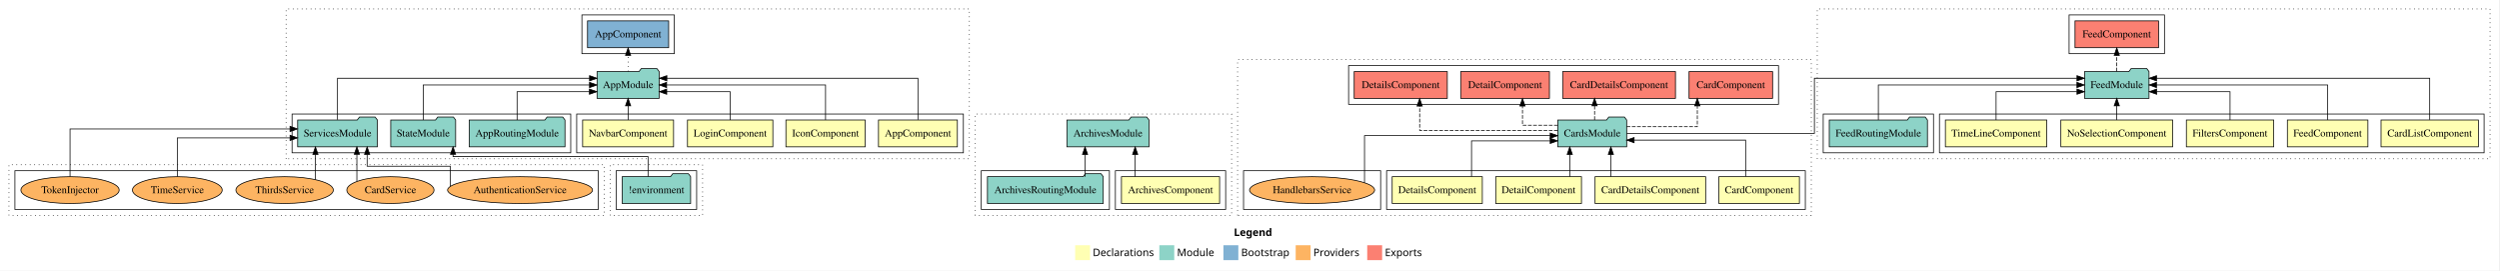
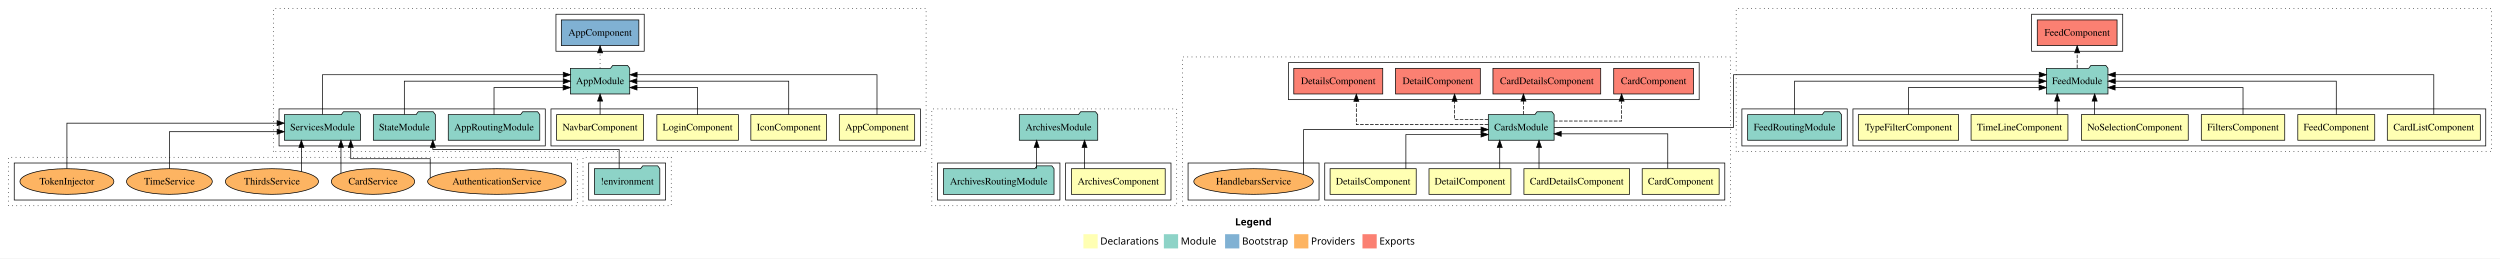
- <svg xmlns="http://www.w3.org/2000/svg" width="3354pt" height="363pt" viewBox="0.00 0.00 3354.00 363.00">
+ <svg xmlns="http://www.w3.org/2000/svg" width="3512pt" height="363pt" viewBox="0.00 0.00 3512.00 363.00">
  <g id="graph0" class="graph" transform="scale(1 1) rotate(0) translate(4 359)">
-     <polygon fill="#ffffff" stroke="transparent" points="-4,4 -4,-359 3350,-359 3350,4 -4,4" />
-     <text text-anchor="start" x="1652.009" y="-42.4" font-family="sans-serif" font-weight="bold" font-size="14.00" fill="#000000">Legend</text>
-     <polygon fill="#ffffb3" stroke="transparent" points="1439,-10 1439,-30 1459,-30 1459,-10 1439,-10" />
-     <text text-anchor="start" x="1462.629" y="-15.4" font-family="sans-serif" font-size="14.00" fill="#000000">  Declarations</text>
-     <polygon fill="#8dd3c7" stroke="transparent" points="1552,-10 1552,-30 1572,-30 1572,-10 1552,-10" />
-     <text text-anchor="start" x="1575.725" y="-15.4" font-family="sans-serif" font-size="14.00" fill="#000000">  Module</text>
-     <polygon fill="#80b1d3" stroke="transparent" points="1638,-10 1638,-30 1658,-30 1658,-10 1638,-10" />
-     <text text-anchor="start" x="1661.781" y="-15.4" font-family="sans-serif" font-size="14.00" fill="#000000">  Bootstrap</text>
-     <polygon fill="#fdb462" stroke="transparent" points="1735,-10 1735,-30 1755,-30 1755,-10 1735,-10" />
-     <text text-anchor="start" x="1758.673" y="-15.4" font-family="sans-serif" font-size="14.00" fill="#000000">  Providers</text>
-     <polygon fill="#fb8072" stroke="transparent" points="1831,-10 1831,-30 1851,-30 1851,-10 1831,-10" />
-     <text text-anchor="start" x="1854.726" y="-15.4" font-family="sans-serif" font-size="14.00" fill="#000000">  Exports</text>
+     <polygon fill="#ffffff" stroke="transparent" points="-4,4 -4,-359 3508,-359 3508,4 -4,4" />
+     <text text-anchor="start" x="1731.009" y="-42.4" font-family="sans-serif" font-weight="bold" font-size="14.00" fill="#000000">Legend</text>
+     <polygon fill="#ffffb3" stroke="transparent" points="1518,-10 1518,-30 1538,-30 1538,-10 1518,-10" />
+     <text text-anchor="start" x="1541.629" y="-15.4" font-family="sans-serif" font-size="14.00" fill="#000000">  Declarations</text>
+     <polygon fill="#8dd3c7" stroke="transparent" points="1631,-10 1631,-30 1651,-30 1651,-10 1631,-10" />
+     <text text-anchor="start" x="1654.725" y="-15.4" font-family="sans-serif" font-size="14.00" fill="#000000">  Module</text>
+     <polygon fill="#80b1d3" stroke="transparent" points="1717,-10 1717,-30 1737,-30 1737,-10 1717,-10" />
+     <text text-anchor="start" x="1740.781" y="-15.4" font-family="sans-serif" font-size="14.00" fill="#000000">  Bootstrap</text>
+     <polygon fill="#fdb462" stroke="transparent" points="1814,-10 1814,-30 1834,-30 1834,-10 1814,-10" />
+     <text text-anchor="start" x="1837.673" y="-15.4" font-family="sans-serif" font-size="14.00" fill="#000000">  Providers</text>
+     <polygon fill="#fb8072" stroke="transparent" points="1910,-10 1910,-30 1930,-30 1930,-10 1910,-10" />
+     <text text-anchor="start" x="1933.726" y="-15.4" font-family="sans-serif" font-size="14.00" fill="#000000">  Exports</text>
    <g id="clust1" class="cluster">
      <polygon fill="none" stroke="#000000" stroke-dasharray="1,5" points="380,-146 380,-347 1297,-347 1297,-146 380,-146" />
    </g>
    <g id="clust2" class="cluster">
      <polygon fill="none" stroke="#000000" points="770,-154 770,-206 1289,-206 1289,-154 770,-154" />
    </g>
    <g id="clust7" class="cluster">
      <polygon fill="none" stroke="#000000" points="388,-154 388,-206 762,-206 762,-154 388,-154" />
    </g>
    <g id="clust9" class="cluster">
      <polygon fill="none" stroke="#000000" points="777,-287 777,-339 901,-339 901,-287 777,-287" />
    </g>
    <g id="clust17" class="cluster">
      <polygon fill="none" stroke="#000000" stroke-dasharray="1,5" points="1305,-70 1305,-206 1649,-206 1649,-70 1305,-70" />
    </g>
    <g id="clust18" class="cluster">
      <polygon fill="none" stroke="#000000" points="1493,-78 1493,-130 1641,-130 1641,-78 1493,-78" />
    </g>
    <g id="clust20" class="cluster">
      <polygon fill="none" stroke="#000000" points="1313,-78 1313,-130 1485,-130 1485,-78 1313,-78" />
    </g>
    <g id="clust30" class="cluster">
      <polygon fill="none" stroke="#000000" stroke-dasharray="1,5" points="1657,-70 1657,-279 2427,-279 2427,-70 1657,-70" />
    </g>
    <g id="clust31" class="cluster">
      <polygon fill="none" stroke="#000000" points="1857,-78 1857,-130 2419,-130 2419,-78 1857,-78" />
    </g>
    <g id="clust37" class="cluster">
      <polygon fill="none" stroke="#000000" points="1806,-219 1806,-271 2383,-271 2383,-219 1806,-219" />
    </g>
    <g id="clust39" class="cluster">
      <polygon fill="none" stroke="#000000" points="1665,-78 1665,-130 1849,-130 1849,-78 1665,-78" />
    </g>
    <g id="clust40" class="cluster">
-       <polygon fill="none" stroke="#000000" stroke-dasharray="1,5" points="2435,-146 2435,-347 3338,-347 3338,-146 2435,-146" />
+       <polygon fill="none" stroke="#000000" stroke-dasharray="1,5" points="2435,-146 2435,-347 3496,-347 3496,-146 2435,-146" />
    </g>
    <g id="clust41" class="cluster">
-       <polygon fill="none" stroke="#000000" points="2599,-154 2599,-206 3330,-206 3330,-154 2599,-154" />
-     </g>
-     <g id="clust47" class="cluster">
+       <polygon fill="none" stroke="#000000" points="2599,-154 2599,-206 3488,-206 3488,-154 2599,-154" />
+     </g>
+     <g id="clust48" class="cluster">
      <polygon fill="none" stroke="#000000" points="2443,-154 2443,-206 2591,-206 2591,-154 2443,-154" />
    </g>
-     <g id="clust48" class="cluster">
-       <polygon fill="none" stroke="#000000" points="2773,-287 2773,-339 2901,-339 2901,-287 2773,-287" />
-     </g>
-     <g id="clust57" class="cluster">
+     <g id="clust49" class="cluster">
+       <polygon fill="none" stroke="#000000" points="2850,-287 2850,-339 2978,-339 2978,-287 2850,-287" />
+     </g>
+     <g id="clust58" class="cluster">
      <polygon fill="none" stroke="#000000" stroke-dasharray="1,5" points="8,-70 8,-138 807,-138 807,-70 8,-70" />
    </g>
-     <g id="clust62" class="cluster">
+     <g id="clust63" class="cluster">
      <polygon fill="none" stroke="#000000" points="16,-78 16,-130 799,-130 799,-78 16,-78" />
    </g>
-     <g id="clust63" class="cluster">
+     <g id="clust64" class="cluster">
      <polygon fill="none" stroke="#000000" stroke-dasharray="1,5" points="815,-70 815,-138 939,-138 939,-70 815,-70" />
    </g>
-     <g id="clust65" class="cluster">
+     <g id="clust66" class="cluster">
      <polygon fill="none" stroke="#000000" points="823,-78 823,-130 931,-130 931,-78 823,-78" />
    </g>
    <g id="node1" class="node">
      <polygon fill="#ffffb3" stroke="#000000" points="1280.94,-198 1175.06,-198 1175.06,-162 1280.94,-162 1280.94,-198" />
      <text text-anchor="middle" x="1228" y="-175.8" font-family="Times,serif" font-size="14.00" fill="#000000">AppComponent</text>
    </g>
    <g id="node5" class="node">
      <polygon fill="#8dd3c7" stroke="#000000" points="880.657,-263 877.657,-267 856.657,-267 853.657,-263 797.343,-263 797.343,-227 880.657,-227 880.657,-263" />
      <text text-anchor="middle" x="839" y="-240.8" font-family="Times,serif" font-size="14.00" fill="#000000">AppModule</text>
    </g>
    <g id="edge1" class="edge">
      <path fill="none" stroke="#000000" d="M1228,-198.292C1228,-220.206 1228,-254 1228,-254 1228,-254 890.999,-254 890.999,-254" />
      <polygon fill="#000000" stroke="#000000" points="890.999,-250.5 880.999,-254 890.999,-257.5 890.999,-250.5" />
    </g>
    <g id="node2" class="node">
      <polygon fill="#ffffb3" stroke="#000000" points="1157.208,-198 1050.792,-198 1050.792,-162 1157.208,-162 1157.208,-198" />
      <text text-anchor="middle" x="1104" y="-175.8" font-family="Times,serif" font-size="14.00" fill="#000000">IconComponent</text>
    </g>
    <g id="edge2" class="edge">
      <path fill="none" stroke="#000000" d="M1104,-198.106C1104,-217.339 1104,-245 1104,-245 1104,-245 890.698,-245 890.698,-245" />
      <polygon fill="#000000" stroke="#000000" points="890.698,-241.5 880.698,-245 890.698,-248.5 890.698,-241.5" />
    </g>
    <g id="node3" class="node">
      <polygon fill="#ffffb3" stroke="#000000" points="1033.276,-198 918.724,-198 918.724,-162 1033.276,-162 1033.276,-198" />
      <text text-anchor="middle" x="976" y="-175.8" font-family="Times,serif" font-size="14.00" fill="#000000">LoginComponent</text>
    </g>
    <g id="edge3" class="edge">
      <path fill="none" stroke="#000000" d="M976,-198.027C976,-214.398 976,-236 976,-236 976,-236 890.849,-236 890.849,-236" />
      <polygon fill="#000000" stroke="#000000" points="890.849,-232.5 880.849,-236 890.849,-239.5 890.849,-232.5" />
    </g>
    <g id="node4" class="node">
      <polygon fill="#ffffb3" stroke="#000000" points="900.03,-198 777.97,-198 777.97,-162 900.03,-162 900.03,-198" />
      <text text-anchor="middle" x="839" y="-175.8" font-family="Times,serif" font-size="14.00" fill="#000000">NavbarComponent</text>
    </g>
    <g id="edge4" class="edge">
      <path fill="none" stroke="#000000" d="M839,-198.106C839,-198.106 839,-216.991 839,-216.991" />
      <polygon fill="#000000" stroke="#000000" points="835.5,-216.991 839,-226.991 842.5,-216.991 835.5,-216.991" />
    </g>
    <g id="node9" class="node">
      <polygon fill="#80b1d3" stroke="#000000" points="893.439,-331 784.561,-331 784.561,-295 893.439,-295 893.439,-331" />
      <text text-anchor="middle" x="839" y="-308.8" font-family="Times,serif" font-size="14.00" fill="#000000">AppComponent </text>
    </g>
    <g id="edge8" class="edge">
      <path fill="none" stroke="#000000" stroke-dasharray="1,5" d="M839,-263.223C839,-263.223 839,-284.727 839,-284.727" />
      <polygon fill="#000000" stroke="#000000" points="835.5,-284.727 839,-294.727 842.5,-284.727 835.5,-284.727" />
    </g>
    <g id="node6" class="node">
      <polygon fill="#8dd3c7" stroke="#000000" points="754.274,-198 751.274,-202 730.274,-202 727.274,-198 625.726,-198 625.726,-162 754.274,-162 754.274,-198" />
      <text text-anchor="middle" x="690" y="-175.8" font-family="Times,serif" font-size="14.00" fill="#000000">AppRoutingModule</text>
    </g>
    <g id="edge5" class="edge">
      <path fill="none" stroke="#000000" d="M690,-198.027C690,-214.398 690,-236 690,-236 690,-236 787.099,-236 787.099,-236" />
      <polygon fill="#000000" stroke="#000000" points="787.099,-239.5 797.099,-236 787.099,-232.5 787.099,-239.5" />
    </g>
    <g id="node7" class="node">
      <polygon fill="#8dd3c7" stroke="#000000" points="502.472,-198 499.472,-202 478.472,-202 475.472,-198 395.528,-198 395.528,-162 502.472,-162 502.472,-198" />
      <text text-anchor="middle" x="449" y="-175.8" font-family="Times,serif" font-size="14.00" fill="#000000">ServicesModule</text>
    </g>
    <g id="edge6" class="edge">
      <path fill="none" stroke="#000000" d="M449,-198.292C449,-220.206 449,-254 449,-254 449,-254 787.263,-254 787.263,-254" />
      <polygon fill="#000000" stroke="#000000" points="787.263,-257.5 797.263,-254 787.263,-250.5 787.263,-257.5" />
    </g>
    <g id="node8" class="node">
      <polygon fill="#8dd3c7" stroke="#000000" points="607.544,-198 604.544,-202 583.544,-202 580.544,-198 520.456,-198 520.456,-162 607.544,-162 607.544,-198" />
      <text text-anchor="middle" x="564" y="-175.8" font-family="Times,serif" font-size="14.00" fill="#000000">StateModule</text>
    </g>
    <g id="edge7" class="edge">
      <path fill="none" stroke="#000000" d="M564,-198.106C564,-217.339 564,-245 564,-245 564,-245 787.233,-245 787.233,-245" />
      <polygon fill="#000000" stroke="#000000" points="787.234,-248.5 797.233,-245 787.233,-241.5 787.234,-248.5" />
    </g>
    <g id="node10" class="node">
      <polygon fill="#ffffb3" stroke="#000000" points="1632.864,-122 1501.136,-122 1501.136,-86 1632.864,-86 1632.864,-122" />
      <text text-anchor="middle" x="1567" y="-99.8" font-family="Times,serif" font-size="14.00" fill="#000000">ArchivesComponent</text>
    </g>
    <g id="node11" class="node">
      <polygon fill="#8dd3c7" stroke="#000000" points="1538.081,-198 1535.081,-202 1514.081,-202 1511.081,-198 1427.919,-198 1427.919,-162 1538.081,-162 1538.081,-198" />
      <text text-anchor="middle" x="1483" y="-175.8" font-family="Times,serif" font-size="14.00" fill="#000000">ArchivesModule</text>
    </g>
    <g id="edge9" class="edge">
      <path fill="none" stroke="#000000" d="M1519.554,-122.011C1519.554,-122.011 1519.554,-151.855 1519.554,-151.855" />
      <polygon fill="#000000" stroke="#000000" points="1516.054,-151.855 1519.554,-161.855 1523.054,-151.855 1516.054,-151.855" />
    </g>
    <g id="node12" class="node">
      <polygon fill="#8dd3c7" stroke="#000000" points="1476.699,-122 1473.699,-126 1452.699,-126 1449.699,-122 1321.301,-122 1321.301,-86 1476.699,-86 1476.699,-122" />
      <text text-anchor="middle" x="1399" y="-99.8" font-family="Times,serif" font-size="14.00" fill="#000000">ArchivesRoutingModule</text>
    </g>
    <g id="edge10" class="edge">
      <path fill="none" stroke="#000000" d="M1452.28,-122.011C1452.28,-122.011 1452.28,-151.855 1452.28,-151.855" />
      <polygon fill="#000000" stroke="#000000" points="1448.78,-151.855 1452.28,-161.855 1455.78,-151.855 1448.78,-151.855" />
    </g>
    <g id="node13" class="node">
      <polygon fill="#ffffb3" stroke="#000000" points="2411.045,-122 2302.955,-122 2302.955,-86 2411.045,-86 2411.045,-122" />
      <text text-anchor="middle" x="2357" y="-99.8" font-family="Times,serif" font-size="14.00" fill="#000000">CardComponent</text>
    </g>
    <g id="node17" class="node">
      <polygon fill="#8dd3c7" stroke="#000000" points="2179.206,-198 2176.206,-202 2155.206,-202 2152.206,-198 2086.794,-198 2086.794,-162 2179.206,-162 2179.206,-198" />
      <text text-anchor="middle" x="2133" y="-175.8" font-family="Times,serif" font-size="14.00" fill="#000000">CardsModule</text>
    </g>
    <g id="edge11" class="edge">
      <path fill="none" stroke="#000000" d="M2338.875,-122.308C2338.875,-142.145 2338.875,-171 2338.875,-171 2338.875,-171 2189.202,-171 2189.202,-171" />
      <polygon fill="#000000" stroke="#000000" points="2189.202,-167.5 2179.202,-171 2189.202,-174.5 2189.202,-167.5" />
    </g>
    <g id="node14" class="node">
      <polygon fill="#ffffb3" stroke="#000000" points="2285.197,-122 2136.803,-122 2136.803,-86 2285.197,-86 2285.197,-122" />
      <text text-anchor="middle" x="2211" y="-99.8" font-family="Times,serif" font-size="14.00" fill="#000000">CardDetailsComponent</text>
    </g>
    <g id="edge12" class="edge">
      <path fill="none" stroke="#000000" d="M2158.003,-122.011C2158.003,-122.011 2158.003,-151.855 2158.003,-151.855" />
      <polygon fill="#000000" stroke="#000000" points="2154.503,-151.855 2158.003,-161.855 2161.503,-151.855 2154.503,-151.855" />
    </g>
    <g id="node15" class="node">
      <polygon fill="#ffffb3" stroke="#000000" points="2118.541,-122 2003.459,-122 2003.459,-86 2118.541,-86 2118.541,-122" />
      <text text-anchor="middle" x="2061" y="-99.8" font-family="Times,serif" font-size="14.00" fill="#000000">DetailComponent</text>
    </g>
    <g id="edge13" class="edge">
      <path fill="none" stroke="#000000" d="M2102.834,-122.011C2102.834,-122.011 2102.834,-151.855 2102.834,-151.855" />
      <polygon fill="#000000" stroke="#000000" points="2099.334,-151.855 2102.834,-161.855 2106.334,-151.855 2099.334,-151.855" />
    </g>
    <g id="node16" class="node">
      <polygon fill="#ffffb3" stroke="#000000" points="1985.485,-122 1864.515,-122 1864.515,-86 1985.485,-86 1985.485,-122" />
      <text text-anchor="middle" x="1925" y="-99.8" font-family="Times,serif" font-size="14.00" fill="#000000">DetailsComponent</text>
    </g>
    <g id="edge14" class="edge">
      <path fill="none" stroke="#000000" d="M1970.986,-122.035C1970.986,-141.576 1970.986,-170 1970.986,-170 1970.986,-170 2076.573,-170 2076.573,-170" />
      <polygon fill="#000000" stroke="#000000" points="2076.573,-173.5 2086.573,-170 2076.573,-166.5 2076.573,-173.5" />
    </g>
    <g id="node18" class="node">
      <polygon fill="#fb8072" stroke="#000000" points="2375.044,-263 2262.956,-263 2262.956,-227 2375.044,-227 2375.044,-263" />
      <text text-anchor="middle" x="2319" y="-240.8" font-family="Times,serif" font-size="14.00" fill="#000000">CardComponent </text>
    </g>
    <g id="edge15" class="edge">
      <path fill="none" stroke="#000000" stroke-dasharray="5,2" d="M2179.181,-189C2220.314,-189 2274.038,-189 2274.038,-189 2274.038,-189 2274.038,-216.973 2274.038,-216.973" />
      <polygon fill="#000000" stroke="#000000" points="2270.538,-216.973 2274.038,-226.973 2277.538,-216.973 2270.538,-216.973" />
    </g>
    <g id="node19" class="node">
      <polygon fill="#fb8072" stroke="#000000" points="2244.697,-263 2093.303,-263 2093.303,-227 2244.697,-227 2244.697,-263" />
      <text text-anchor="middle" x="2169" y="-240.8" font-family="Times,serif" font-size="14.00" fill="#000000">CardDetailsComponent </text>
    </g>
    <g id="edge16" class="edge">
      <path fill="none" stroke="#000000" stroke-dasharray="5,2" d="M2136.128,-198.106C2136.128,-198.106 2136.128,-216.991 2136.128,-216.991" />
      <polygon fill="#000000" stroke="#000000" points="2132.628,-216.991 2136.128,-226.991 2139.628,-216.991 2132.628,-216.991" />
    </g>
    <g id="node20" class="node">
      <polygon fill="#fb8072" stroke="#000000" points="2075.54,-263 1956.46,-263 1956.46,-227 2075.54,-227 2075.54,-263" />
      <text text-anchor="middle" x="2016" y="-240.8" font-family="Times,serif" font-size="14.00" fill="#000000">DetailComponent </text>
    </g>
    <g id="edge17" class="edge">
      <path fill="none" stroke="#000000" stroke-dasharray="5,2" d="M2086.736,-191C2063.148,-191 2039.375,-191 2039.375,-191 2039.375,-191 2039.375,-216.718 2039.375,-216.718" />
      <polygon fill="#000000" stroke="#000000" points="2035.875,-216.718 2039.375,-226.718 2042.875,-216.718 2035.875,-216.718" />
    </g>
    <g id="node21" class="node">
      <polygon fill="#fb8072" stroke="#000000" points="1938.486,-263 1813.514,-263 1813.514,-227 1938.486,-227 1938.486,-263" />
      <text text-anchor="middle" x="1876" y="-240.8" font-family="Times,serif" font-size="14.00" fill="#000000">DetailsComponent </text>
    </g>
    <g id="edge18" class="edge">
      <path fill="none" stroke="#000000" stroke-dasharray="5,2" d="M2086.684,-184C2019.09,-184 1901.375,-184 1901.375,-184 1901.375,-184 1901.375,-216.698 1901.375,-216.698" />
      <polygon fill="#000000" stroke="#000000" points="1897.875,-216.698 1901.375,-226.698 1904.875,-216.698 1897.875,-216.698" />
    </g>
-     <g id="node28" class="node">
-       <polygon fill="#8dd3c7" stroke="#000000" points="2880.262,-263 2877.262,-267 2856.262,-267 2853.262,-263 2793.738,-263 2793.738,-227 2880.262,-227 2880.262,-263" />
-       <text text-anchor="middle" x="2837" y="-240.8" font-family="Times,serif" font-size="14.00" fill="#000000">FeedModule</text>
-     </g>
-     <g id="edge25" class="edge">
-       <path fill="none" stroke="#000000" d="M2179.261,-180C2263.011,-180 2431.166,-180 2431.166,-180 2431.166,-180 2431.166,-254 2431.166,-254 2431.166,-254 2783.569,-254 2783.569,-254" />
-       <polygon fill="#000000" stroke="#000000" points="2783.569,-257.5 2793.569,-254 2783.569,-250.5 2783.569,-257.5" />
+     <g id="node29" class="node">
+       <polygon fill="#8dd3c7" stroke="#000000" points="2957.262,-263 2954.262,-267 2933.262,-267 2930.262,-263 2870.738,-263 2870.738,-227 2957.262,-227 2957.262,-263" />
+       <text text-anchor="middle" x="2914" y="-240.8" font-family="Times,serif" font-size="14.00" fill="#000000">FeedModule</text>
+     </g>
+     <g id="edge26" class="edge">
+       <path fill="none" stroke="#000000" d="M2179.261,-180C2263.011,-180 2431.166,-180 2431.166,-180 2431.166,-180 2431.166,-254 2431.166,-254 2431.166,-254 2860.727,-254 2860.727,-254" />
+       <polygon fill="#000000" stroke="#000000" points="2860.727,-257.5 2870.727,-254 2860.727,-250.5 2860.727,-257.5" />
    </g>
    <g id="node22" class="node">
      <ellipse fill="#fdb462" stroke="#000000" cx="1757" cy="-104" rx="83.926" ry="18" />
      <text text-anchor="middle" x="1757" y="-99.8" font-family="Times,serif" font-size="14.00" fill="#000000">HandlebarsService</text>
    </g>
    <g id="edge19" class="edge">
      <path fill="none" stroke="#000000" d="M1827.36,-113.845C1827.36,-133.771 1827.36,-177 1827.36,-177 1827.36,-177 2076.58,-177 2076.58,-177" />
      <polygon fill="#000000" stroke="#000000" points="2076.58,-180.5 2086.58,-177 2076.58,-173.5 2076.58,-180.5" />
    </g>
    <g id="node23" class="node">
-       <polygon fill="#ffffb3" stroke="#000000" points="3322.323,-198 3191.677,-198 3191.677,-162 3322.323,-162 3322.323,-198" />
-       <text text-anchor="middle" x="3257" y="-175.8" font-family="Times,serif" font-size="14.00" fill="#000000">CardListComponent</text>
+       <polygon fill="#ffffb3" stroke="#000000" points="3480.323,-198 3349.677,-198 3349.677,-162 3480.323,-162 3480.323,-198" />
+       <text text-anchor="middle" x="3415" y="-175.8" font-family="Times,serif" font-size="14.00" fill="#000000">CardListComponent</text>
    </g>
    <g id="edge20" class="edge">
-       <path fill="none" stroke="#000000" d="M3257,-198.292C3257,-220.206 3257,-254 3257,-254 3257,-254 2890.365,-254 2890.365,-254" />
-       <polygon fill="#000000" stroke="#000000" points="2890.365,-250.5 2880.365,-254 2890.365,-257.5 2890.365,-250.5" />
+       <path fill="none" stroke="#000000" d="M3415,-198.292C3415,-220.206 3415,-254 3415,-254 3415,-254 2967.584,-254 2967.584,-254" />
+       <polygon fill="#000000" stroke="#000000" points="2967.584,-250.5 2957.584,-254 2967.584,-257.5 2967.584,-250.5" />
    </g>
    <g id="node24" class="node">
-       <polygon fill="#ffffb3" stroke="#000000" points="3174.045,-198 3065.955,-198 3065.955,-162 3174.045,-162 3174.045,-198" />
-       <text text-anchor="middle" x="3120" y="-175.8" font-family="Times,serif" font-size="14.00" fill="#000000">FeedComponent</text>
+       <polygon fill="#ffffb3" stroke="#000000" points="3332.045,-198 3223.955,-198 3223.955,-162 3332.045,-162 3332.045,-198" />
+       <text text-anchor="middle" x="3278" y="-175.8" font-family="Times,serif" font-size="14.00" fill="#000000">FeedComponent</text>
    </g>
    <g id="edge21" class="edge">
-       <path fill="none" stroke="#000000" d="M3120,-198.106C3120,-217.339 3120,-245 3120,-245 3120,-245 2890.29,-245 2890.29,-245" />
-       <polygon fill="#000000" stroke="#000000" points="2890.29,-241.5 2880.29,-245 2890.29,-248.5 2890.29,-241.5" />
+       <path fill="none" stroke="#000000" d="M3278,-198.106C3278,-217.339 3278,-245 3278,-245 3278,-245 2967.545,-245 2967.545,-245" />
+       <polygon fill="#000000" stroke="#000000" points="2967.545,-241.5 2957.545,-245 2967.545,-248.5 2967.545,-241.5" />
    </g>
    <g id="node25" class="node">
-       <polygon fill="#ffffb3" stroke="#000000" points="3047.607,-198 2930.393,-198 2930.393,-162 3047.607,-162 3047.607,-198" />
-       <text text-anchor="middle" x="2989" y="-175.8" font-family="Times,serif" font-size="14.00" fill="#000000">FiltersComponent</text>
+       <polygon fill="#ffffb3" stroke="#000000" points="3205.607,-198 3088.393,-198 3088.393,-162 3205.607,-162 3205.607,-198" />
+       <text text-anchor="middle" x="3147" y="-175.8" font-family="Times,serif" font-size="14.00" fill="#000000">FiltersComponent</text>
    </g>
    <g id="edge22" class="edge">
-       <path fill="none" stroke="#000000" d="M2989,-198.027C2989,-214.398 2989,-236 2989,-236 2989,-236 2890.557,-236 2890.557,-236" />
-       <polygon fill="#000000" stroke="#000000" points="2890.557,-232.5 2880.557,-236 2890.557,-239.5 2890.557,-232.5" />
+       <path fill="none" stroke="#000000" d="M3147,-198.027C3147,-214.398 3147,-236 3147,-236 3147,-236 2967.28,-236 2967.28,-236" />
+       <polygon fill="#000000" stroke="#000000" points="2967.28,-232.5 2957.28,-236 2967.279,-239.5 2967.28,-232.5" />
    </g>
    <g id="node26" class="node">
-       <polygon fill="#ffffb3" stroke="#000000" points="2912.038,-198 2761.962,-198 2761.962,-162 2912.038,-162 2912.038,-198" />
-       <text text-anchor="middle" x="2837" y="-175.8" font-family="Times,serif" font-size="14.00" fill="#000000">NoSelectionComponent</text>
+       <polygon fill="#ffffb3" stroke="#000000" points="3070.038,-198 2919.962,-198 2919.962,-162 3070.038,-162 3070.038,-198" />
+       <text text-anchor="middle" x="2995" y="-175.8" font-family="Times,serif" font-size="14.00" fill="#000000">NoSelectionComponent</text>
    </g>
    <g id="edge23" class="edge">
-       <path fill="none" stroke="#000000" d="M2837,-198.106C2837,-198.106 2837,-216.991 2837,-216.991" />
-       <polygon fill="#000000" stroke="#000000" points="2833.5,-216.991 2837,-226.991 2840.5,-216.991 2833.5,-216.991" />
+       <path fill="none" stroke="#000000" d="M2938.556,-198.106C2938.556,-198.106 2938.556,-216.991 2938.556,-216.991" />
+       <polygon fill="#000000" stroke="#000000" points="2935.056,-216.991 2938.556,-226.991 2942.056,-216.991 2935.056,-216.991" />
    </g>
    <g id="node27" class="node">
-       <polygon fill="#ffffb3" stroke="#000000" points="2743.039,-198 2606.961,-198 2606.961,-162 2743.039,-162 2743.039,-198" />
-       <text text-anchor="middle" x="2675" y="-175.8" font-family="Times,serif" font-size="14.00" fill="#000000">TimeLineComponent</text>
+       <polygon fill="#ffffb3" stroke="#000000" points="2901.039,-198 2764.961,-198 2764.961,-162 2901.039,-162 2901.039,-198" />
+       <text text-anchor="middle" x="2833" y="-175.8" font-family="Times,serif" font-size="14.00" fill="#000000">TimeLineComponent</text>
    </g>
    <g id="edge24" class="edge">
-       <path fill="none" stroke="#000000" d="M2675,-198.027C2675,-214.398 2675,-236 2675,-236 2675,-236 2783.587,-236 2783.587,-236" />
-       <polygon fill="#000000" stroke="#000000" points="2783.587,-239.5 2793.587,-236 2783.587,-232.5 2783.587,-239.5" />
+       <path fill="none" stroke="#000000" d="M2885.944,-198.106C2885.944,-198.106 2885.944,-216.991 2885.944,-216.991" />
+       <polygon fill="#000000" stroke="#000000" points="2882.444,-216.991 2885.944,-226.991 2889.444,-216.991 2882.444,-216.991" />
+     </g>
+     <g id="node28" class="node">
+       <polygon fill="#ffffb3" stroke="#000000" points="2747.43,-198 2606.57,-198 2606.57,-162 2747.43,-162 2747.43,-198" />
+       <text text-anchor="middle" x="2677" y="-175.8" font-family="Times,serif" font-size="14.00" fill="#000000">TypeFilterComponent</text>
+     </g>
+     <g id="edge25" class="edge">
+       <path fill="none" stroke="#000000" d="M2677,-198.027C2677,-214.398 2677,-236 2677,-236 2677,-236 2860.53,-236 2860.53,-236" />
+       <polygon fill="#000000" stroke="#000000" points="2860.531,-239.5 2870.53,-236 2860.53,-232.5 2860.531,-239.5" />
+     </g>
+     <g id="node31" class="node">
+       <polygon fill="#fb8072" stroke="#000000" points="2970.044,-331 2857.956,-331 2857.956,-295 2970.044,-295 2970.044,-331" />
+       <text text-anchor="middle" x="2914" y="-308.8" font-family="Times,serif" font-size="14.00" fill="#000000">FeedComponent </text>
+     </g>
+     <g id="edge28" class="edge">
+       <path fill="none" stroke="#000000" stroke-dasharray="5,2" d="M2914,-263.223C2914,-263.223 2914,-284.727 2914,-284.727" />
+       <polygon fill="#000000" stroke="#000000" points="2910.5,-284.727 2914,-294.727 2917.5,-284.727 2910.5,-284.727" />
    </g>
    <g id="node30" class="node">
-       <polygon fill="#fb8072" stroke="#000000" points="2893.044,-331 2780.956,-331 2780.956,-295 2893.044,-295 2893.044,-331" />
-       <text text-anchor="middle" x="2837" y="-308.8" font-family="Times,serif" font-size="14.00" fill="#000000">FeedComponent </text>
-     </g>
-     <g id="edge27" class="edge">
-       <path fill="none" stroke="#000000" stroke-dasharray="5,2" d="M2837,-263.223C2837,-263.223 2837,-284.727 2837,-284.727" />
-       <polygon fill="#000000" stroke="#000000" points="2833.5,-284.727 2837,-294.727 2840.5,-284.727 2833.5,-284.727" />
-     </g>
-     <g id="node29" class="node">
      <polygon fill="#8dd3c7" stroke="#000000" points="2582.88,-198 2579.88,-202 2558.88,-202 2555.88,-198 2451.12,-198 2451.12,-162 2582.88,-162 2582.88,-198" />
      <text text-anchor="middle" x="2517" y="-175.8" font-family="Times,serif" font-size="14.00" fill="#000000">FeedRoutingModule</text>
    </g>
-     <g id="edge26" class="edge">
-       <path fill="none" stroke="#000000" d="M2517,-198.106C2517,-217.339 2517,-245 2517,-245 2517,-245 2783.51,-245 2783.51,-245" />
-       <polygon fill="#000000" stroke="#000000" points="2783.51,-248.5 2793.51,-245 2783.51,-241.5 2783.51,-248.5" />
-     </g>
-     <g id="node31" class="node">
+     <g id="edge27" class="edge">
+       <path fill="none" stroke="#000000" d="M2517,-198.106C2517,-217.339 2517,-245 2517,-245 2517,-245 2860.378,-245 2860.378,-245" />
+       <polygon fill="#000000" stroke="#000000" points="2860.378,-248.5 2870.378,-245 2860.378,-241.5 2860.378,-248.5" />
+     </g>
+     <g id="node32" class="node">
      <ellipse fill="#fdb462" stroke="#000000" cx="694" cy="-104" rx="97.268" ry="18" />
      <text text-anchor="middle" x="694" y="-99.8" font-family="Times,serif" font-size="14.00" fill="#000000">AuthenticationService</text>
    </g>
-     <g id="edge28" class="edge">
+     <g id="edge29" class="edge">
      <path fill="none" stroke="#000000" d="M600.334,-109C600.334,-118 600.334,-136 600.334,-136 600.334,-136 488.737,-136 488.737,-136 488.737,-136 488.737,-151.85 488.737,-151.85" />
      <polygon fill="#000000" stroke="#000000" points="485.237,-151.849 488.737,-161.85 492.237,-151.85 485.237,-151.849" />
    </g>
-     <g id="node32" class="node">
+     <g id="node33" class="node">
      <ellipse fill="#fdb462" stroke="#000000" cx="520" cy="-104" rx="58.525" ry="18" />
      <text text-anchor="middle" x="520" y="-99.8" font-family="Times,serif" font-size="14.00" fill="#000000">CardService</text>
    </g>
-     <g id="edge29" class="edge">
+     <g id="edge30" class="edge">
      <path fill="none" stroke="#000000" d="M474.987,-115.875C474.987,-115.875 474.987,-151.989 474.987,-151.989" />
      <polygon fill="#000000" stroke="#000000" points="471.487,-151.989 474.987,-161.989 478.487,-151.989 471.487,-151.989" />
    </g>
-     <g id="node33" class="node">
+     <g id="node34" class="node">
      <ellipse fill="#fdb462" stroke="#000000" cx="378" cy="-104" rx="65.405" ry="18" />
      <text text-anchor="middle" x="378" y="-99.8" font-family="Times,serif" font-size="14.00" fill="#000000">ThirdsService</text>
    </g>
-     <g id="edge30" class="edge">
+     <g id="edge31" class="edge">
      <path fill="none" stroke="#000000" d="M419.358,-117.94C419.358,-117.94 419.358,-151.844 419.358,-151.844" />
      <polygon fill="#000000" stroke="#000000" points="415.858,-151.844 419.358,-161.844 422.858,-151.844 415.858,-151.844" />
    </g>
-     <g id="node34" class="node">
+     <g id="node35" class="node">
      <ellipse fill="#fdb462" stroke="#000000" cx="234" cy="-104" rx="60.248" ry="18" />
      <text text-anchor="middle" x="234" y="-99.8" font-family="Times,serif" font-size="14.00" fill="#000000">TimeService</text>
    </g>
-     <g id="edge31" class="edge">
+     <g id="edge32" class="edge">
      <path fill="none" stroke="#000000" d="M234,-122.027C234,-142.767 234,-174 234,-174 234,-174 385.301,-174 385.301,-174" />
      <polygon fill="#000000" stroke="#000000" points="385.301,-177.5 395.301,-174 385.301,-170.5 385.301,-177.5" />
    </g>
-     <g id="node35" class="node">
+     <g id="node36" class="node">
      <ellipse fill="#fdb462" stroke="#000000" cx="90" cy="-104" rx="65.972" ry="18" />
      <text text-anchor="middle" x="90" y="-99.8" font-family="Times,serif" font-size="14.00" fill="#000000">TokenInjector</text>
    </g>
-     <g id="edge32" class="edge">
+     <g id="edge33" class="edge">
      <path fill="none" stroke="#000000" d="M90,-122.198C90,-146.356 90,-186 90,-186 90,-186 385.254,-186 385.254,-186" />
      <polygon fill="#000000" stroke="#000000" points="385.254,-189.5 395.254,-186 385.254,-182.5 385.254,-189.5" />
    </g>
-     <g id="node36" class="node">
+     <g id="node37" class="node">
      <polygon fill="#8dd3c7" stroke="#000000" points="922.923,-122 919.923,-126 898.923,-126 895.923,-122 831.077,-122 831.077,-86 922.923,-86 922.923,-122" />
      <text text-anchor="middle" x="877" y="-99.8" font-family="Times,serif" font-size="14.00" fill="#000000">!environment</text>
    </g>
-     <g id="edge33" class="edge">
+     <g id="edge34" class="edge">
      <path fill="none" stroke="#000000" d="M865.777,-122.044C865.777,-134.563 865.777,-149 865.777,-149 865.777,-149 604.053,-149 604.053,-149 604.053,-149 604.053,-151.967 604.053,-151.967" />
      <polygon fill="#000000" stroke="#000000" points="600.553,-151.967 604.053,-161.967 607.553,-151.967 600.553,-151.967" />
    </g>
  </g>
</svg>
